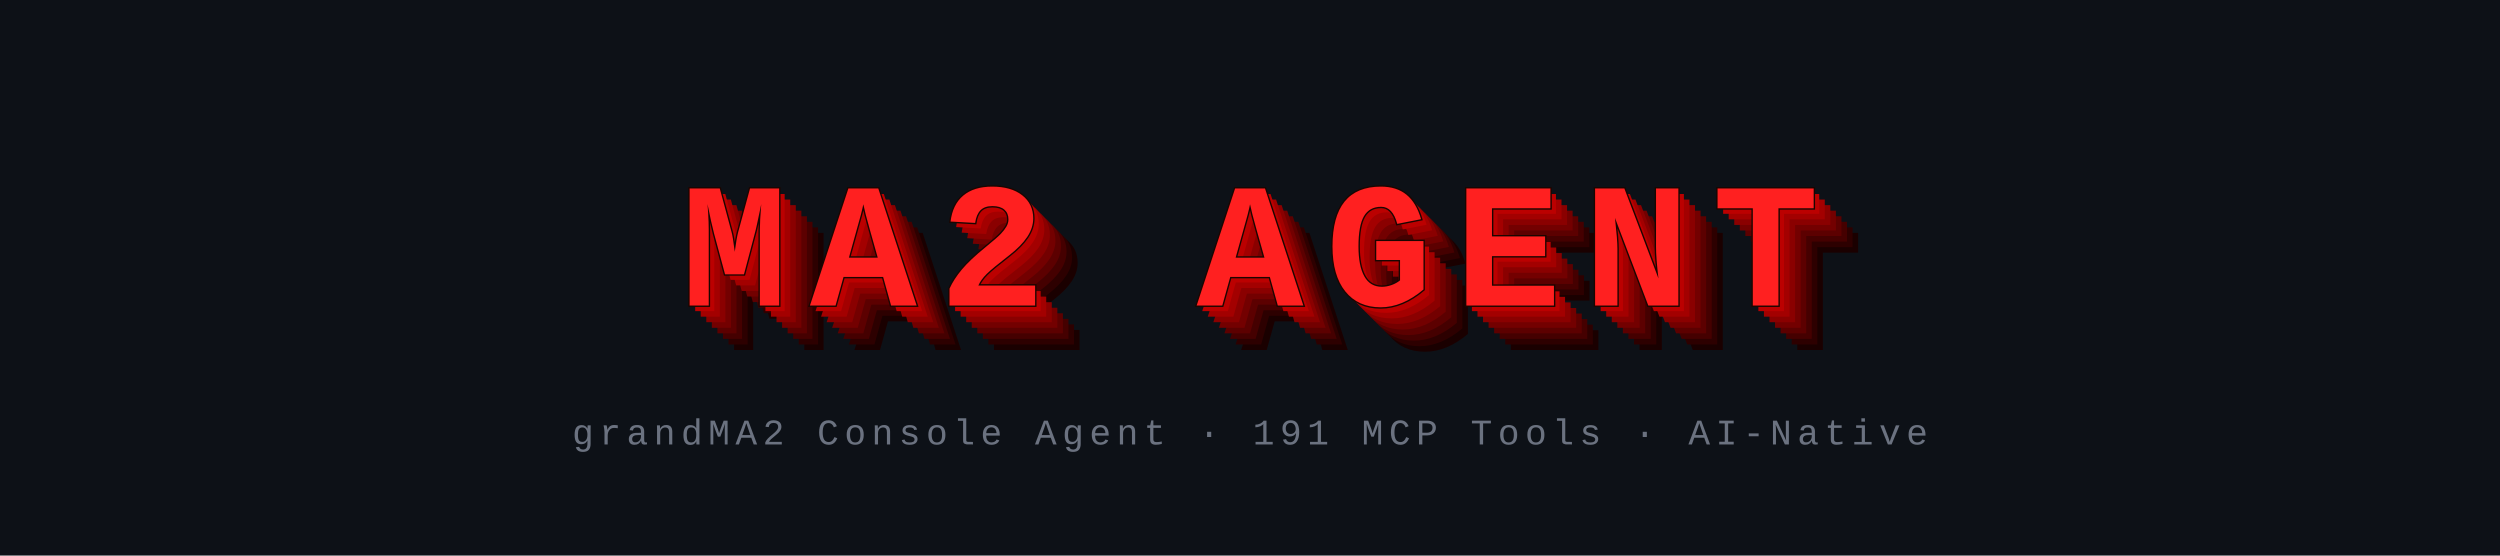
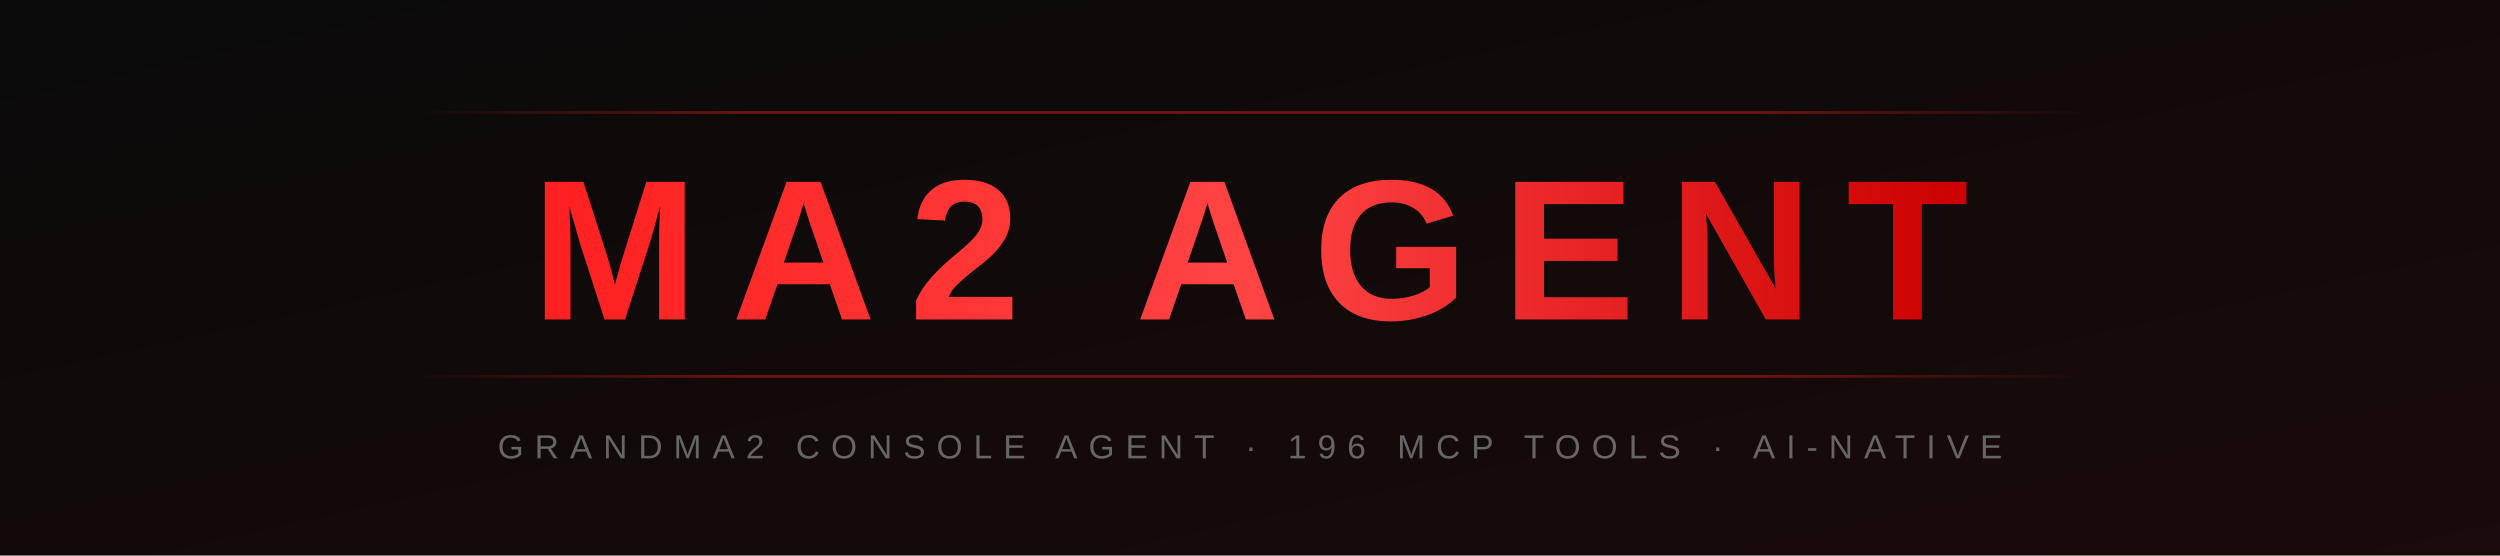
<svg xmlns="http://www.w3.org/2000/svg" width="900" height="200" viewBox="0 0 900 200">
-   <rect width="900" height="200" fill="#0d1117" />
-   <text x="466" y="126" font-family="'Courier New', Courier, monospace" font-size="64" font-weight="bold" text-anchor="middle" letter-spacing="8" fill="#1a0000">MA2 AGENT</text>
-   <text x="464" y="124" font-family="'Courier New', Courier, monospace" font-size="64" font-weight="bold" text-anchor="middle" letter-spacing="8" fill="#2d0000">MA2 AGENT</text>
-   <text x="462" y="122" font-family="'Courier New', Courier, monospace" font-size="64" font-weight="bold" text-anchor="middle" letter-spacing="8" fill="#450000">MA2 AGENT</text>
-   <text x="460" y="120" font-family="'Courier New', Courier, monospace" font-size="64" font-weight="bold" text-anchor="middle" letter-spacing="8" fill="#5c0000">MA2 AGENT</text>
-   <text x="458" y="118" font-family="'Courier New', Courier, monospace" font-size="64" font-weight="bold" text-anchor="middle" letter-spacing="8" fill="#730000">MA2 AGENT</text>
-   <text x="456" y="116" font-family="'Courier New', Courier, monospace" font-size="64" font-weight="bold" text-anchor="middle" letter-spacing="8" fill="#8a0000">MA2 AGENT</text>
-   <text x="454" y="114" font-family="'Courier New', Courier, monospace" font-size="64" font-weight="bold" text-anchor="middle" letter-spacing="8" fill="#a30000">MA2 AGENT</text>
-   <text x="452" y="112" font-family="'Courier New', Courier, monospace" font-size="64" font-weight="bold" text-anchor="middle" letter-spacing="8" fill="#bb0000">MA2 AGENT</text>
-   <text x="450" y="110" font-family="'Courier New', Courier, monospace" font-size="64" font-weight="bold" text-anchor="middle" letter-spacing="8" fill="#FF2020" stroke="#1a0500" stroke-width="1" paint-order="stroke">MA2 AGENT</text>
-   <text x="450" y="160" font-family="'Courier New', Courier, monospace" font-size="13" text-anchor="middle" letter-spacing="2" fill="#6b7280">grandMA2 Console Agent  ·  191 MCP Tools  ·  AI-Native</text>
+   <defs>
+     <linearGradient id="bgGrad" x1="0%" y1="0%" x2="100%" y2="100%">
+       <stop offset="0%" stop-color="#0a0a0a" />
+       <stop offset="100%" stop-color="#1a0a0a" />
+     </linearGradient>
+     <linearGradient id="textGrad" x1="0%" y1="0%" x2="100%" y2="0%">
+       <stop offset="0%" stop-color="#FF2020" />
+       <stop offset="50%" stop-color="#FF4444" />
+       <stop offset="100%" stop-color="#CC0000" />
+     </linearGradient>
+     <linearGradient id="accentLine" x1="0%" y1="0%" x2="100%" y2="0%">
+       <stop offset="0%" stop-color="#FF202000" />
+       <stop offset="20%" stop-color="#FF2020" />
+       <stop offset="80%" stop-color="#FF2020" />
+       <stop offset="100%" stop-color="#FF202000" />
+     </linearGradient>
+   </defs>
+   <rect width="900" height="200" fill="url(#bgGrad)" />
+   <rect x="150" y="40" width="600" height="1" fill="url(#accentLine)" opacity="0.4" />
+   <text x="450" y="115" font-family="'Helvetica Neue', Arial, sans-serif" font-size="72" font-weight="800" text-anchor="middle" letter-spacing="12" fill="url(#textGrad)">MA2 AGENT</text>
+   <rect x="150" y="135" width="600" height="1" fill="url(#accentLine)" opacity="0.4" />
+   <text x="450" y="165" font-family="'Helvetica Neue', Arial, sans-serif" font-size="12" font-weight="300" text-anchor="middle" letter-spacing="4" fill="#666666">GRANDMA2 CONSOLE AGENT  ·  196 MCP TOOLS  ·  AI-NATIVE</text>
</svg>
